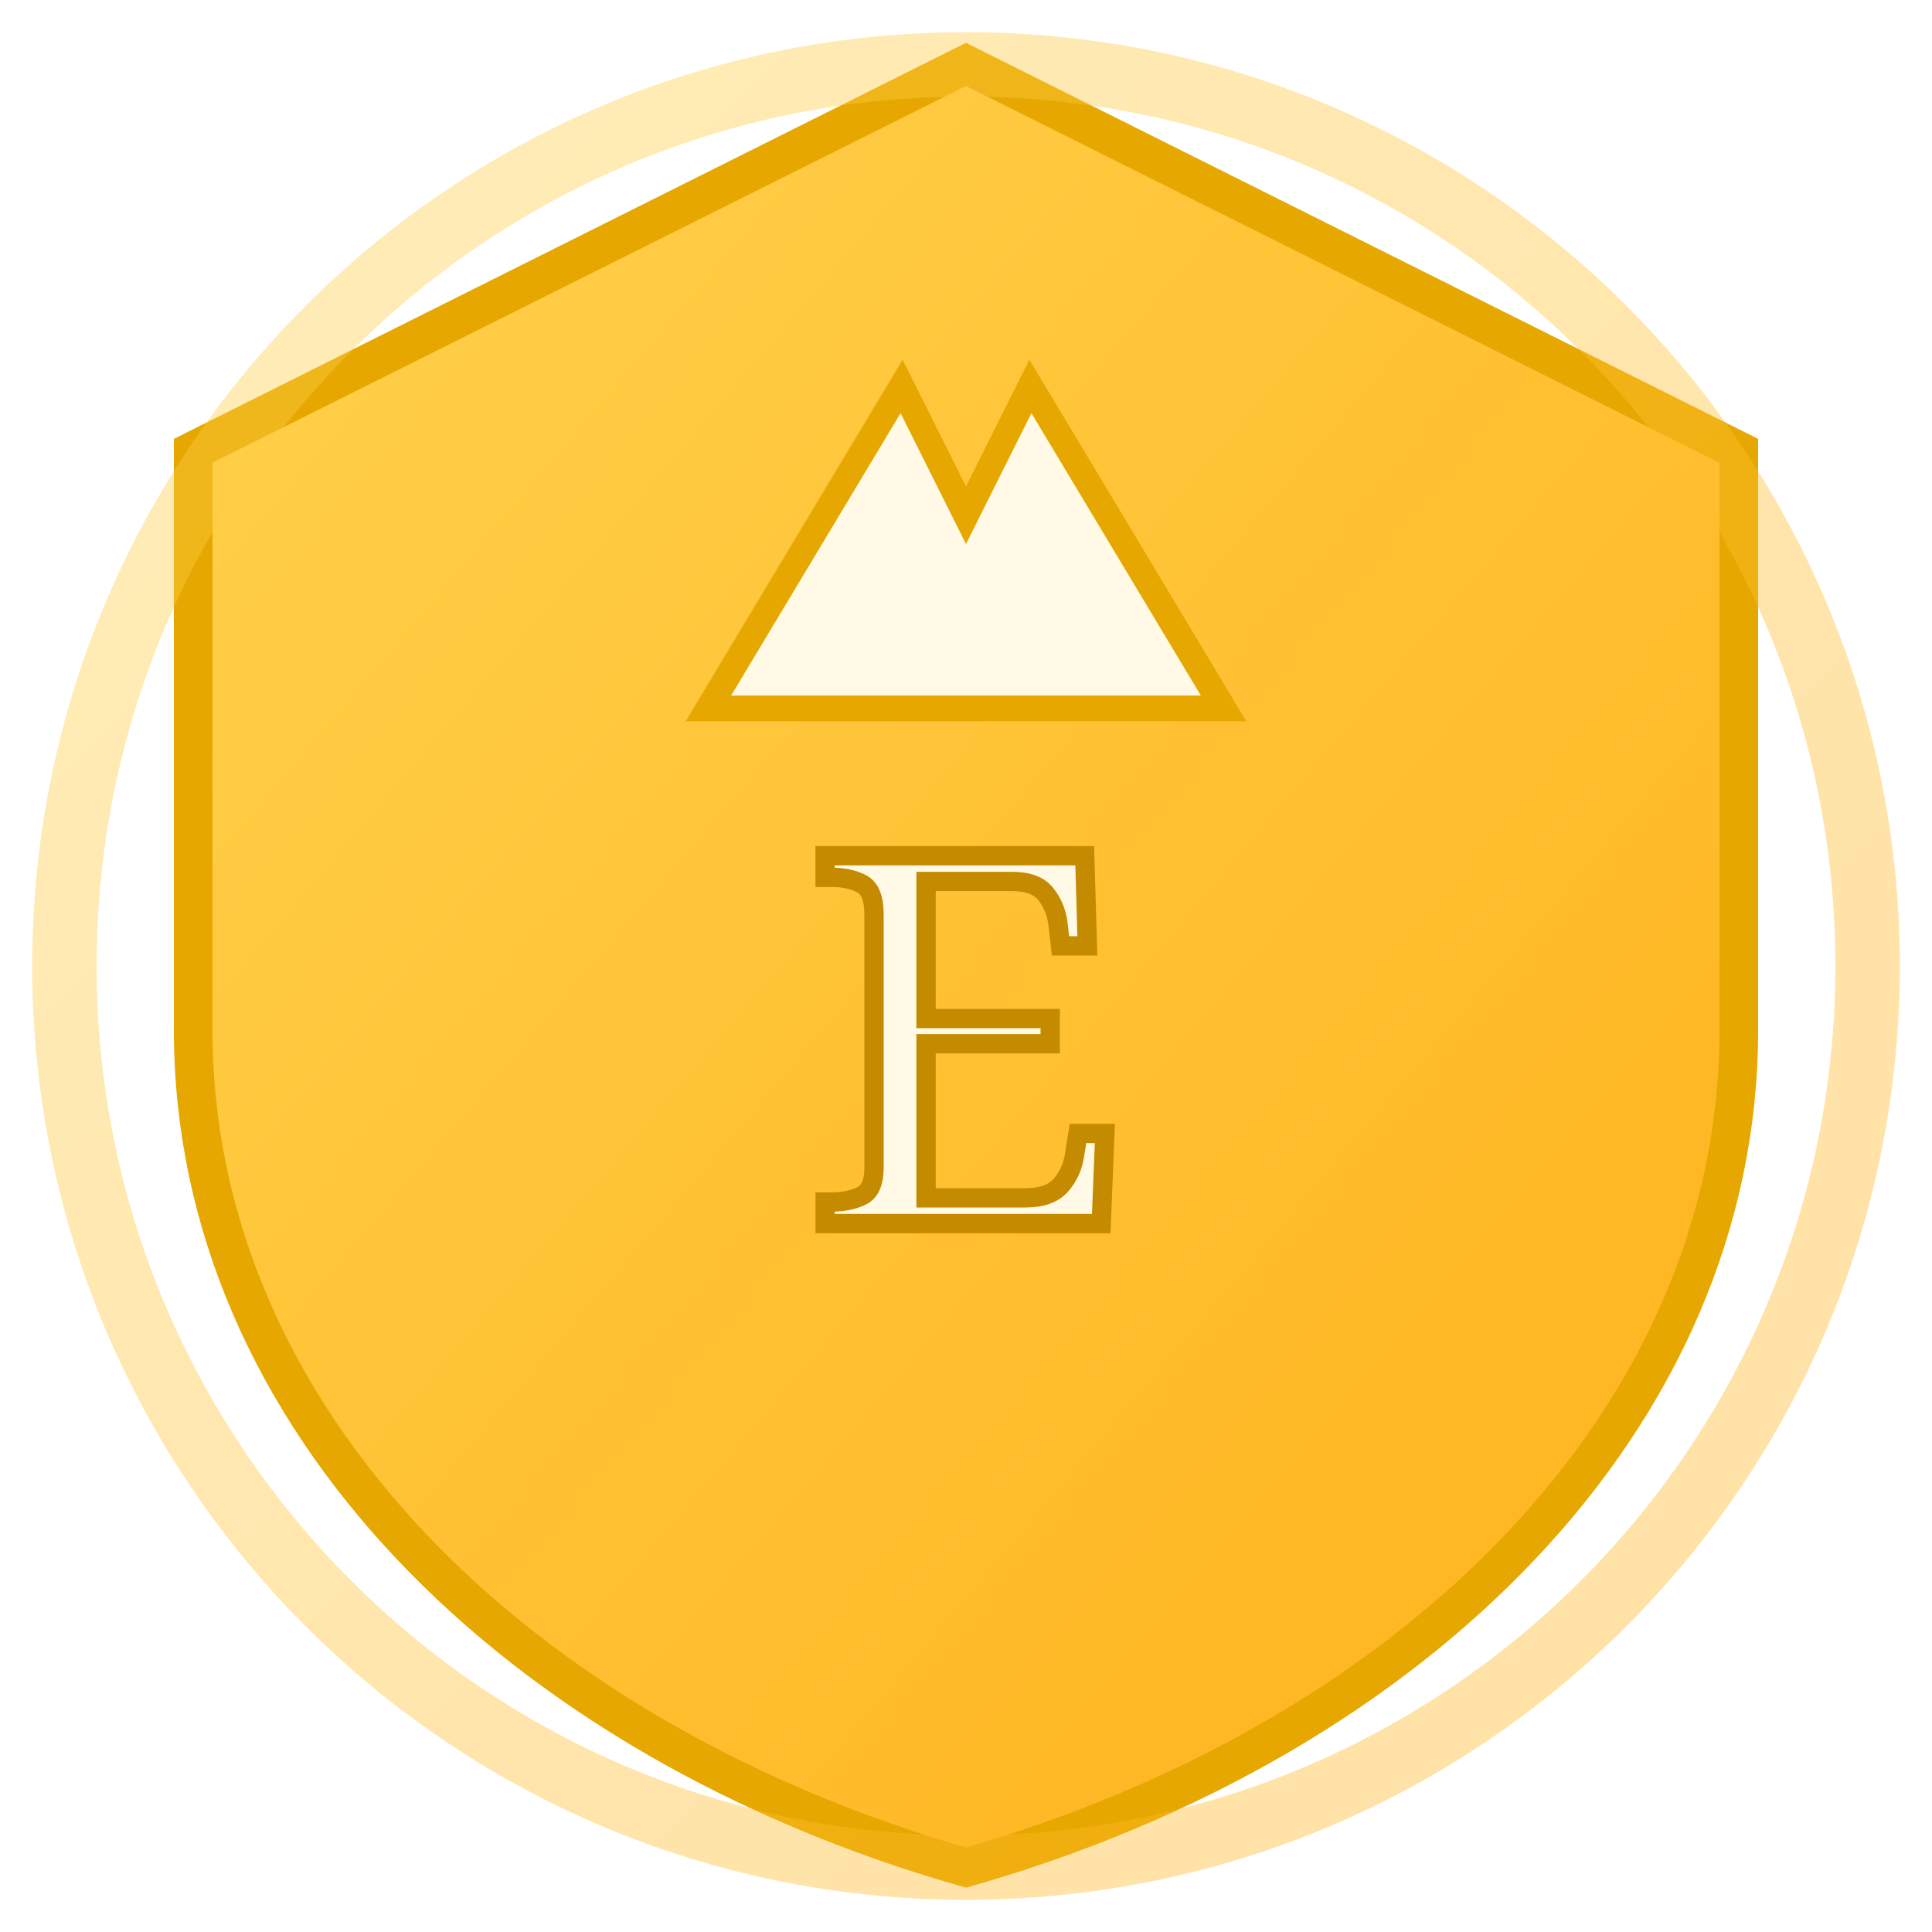
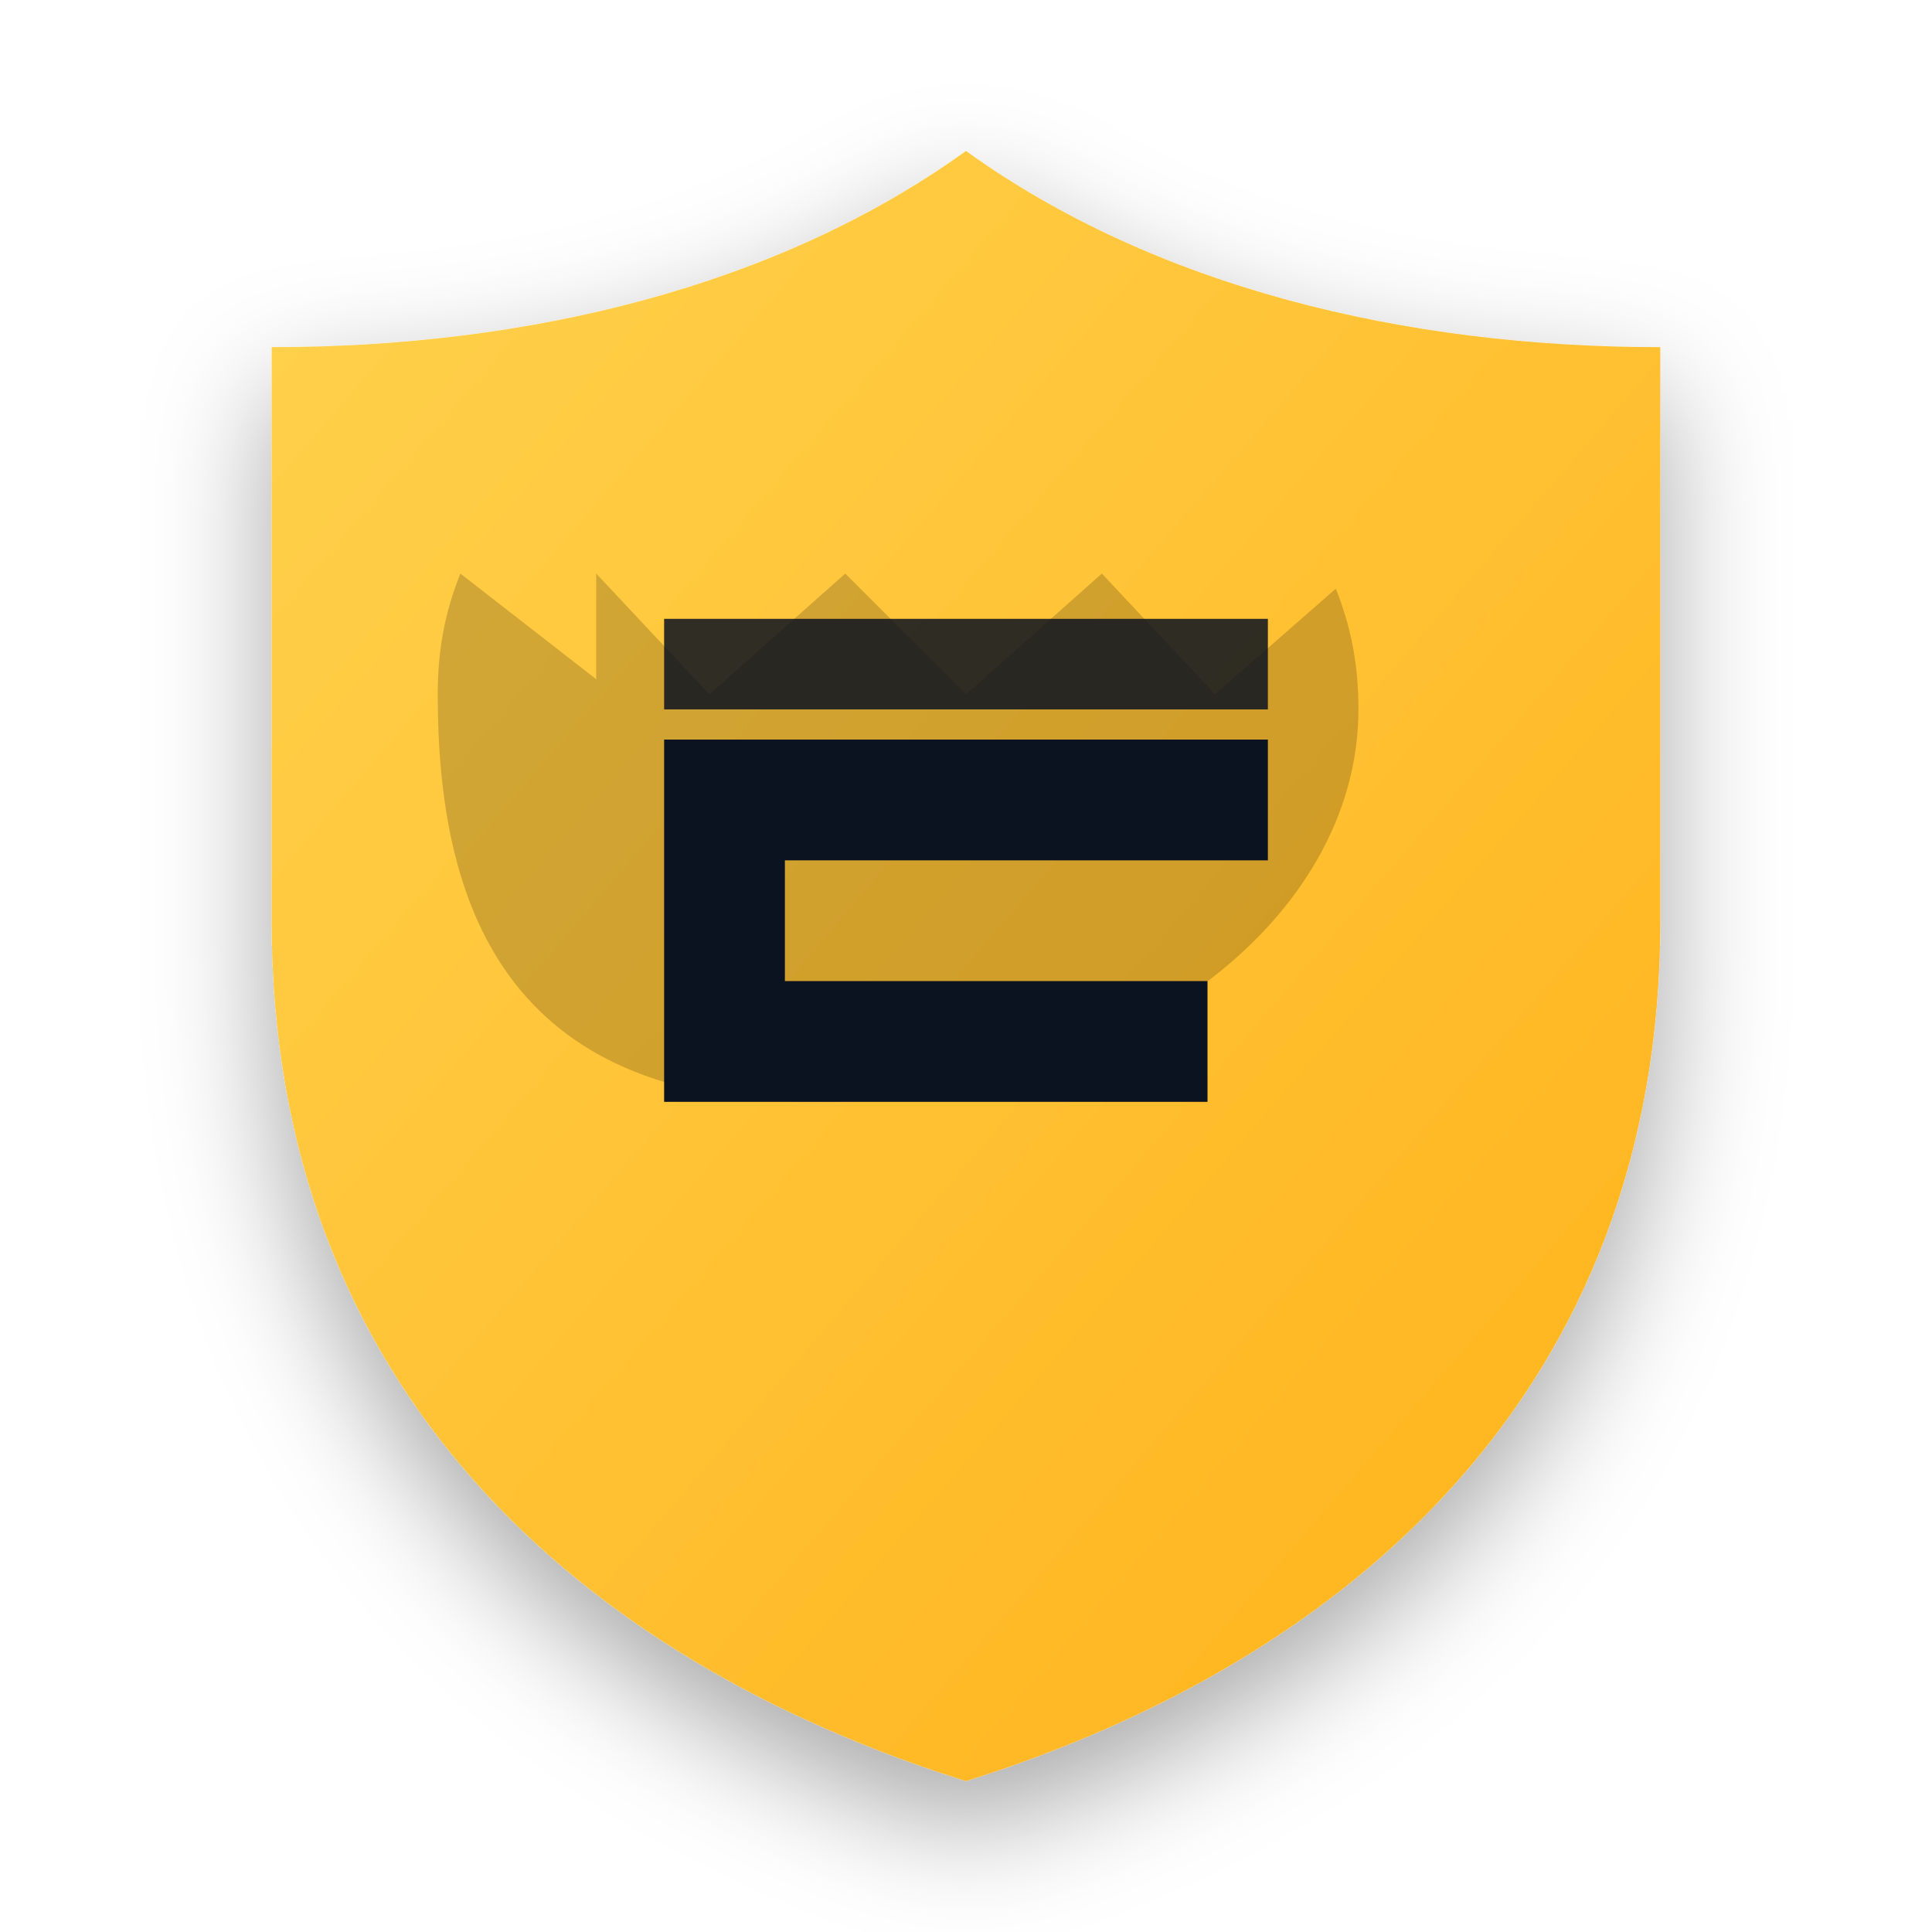
- <svg xmlns="http://www.w3.org/2000/svg" viewBox="0 0 300 300">
+ <svg xmlns="http://www.w3.org/2000/svg" width="256" height="256" viewBox="0 0 256 256">
  <defs>
-     <linearGradient id="goldGrad" x1="0%" y1="0%" x2="100%" y2="100%">
-       <stop offset="0%" stop-color="#FFD24D" />
-       <stop offset="100%" stop-color="#FFB11A" />
+     <linearGradient id="g" x1="0" y1="0" x2="1" y2="1">
+       <stop offset="0" stop-color="#FFD24D" />
+       <stop offset="1" stop-color="#FFB11A" />
    </linearGradient>
+     <filter id="s" x="-20%" y="-20%" width="140%" height="140%">
+       <feDropShadow dx="0" dy="6" stdDeviation="8" flood-color="#000" flood-opacity="0.35" />
+     </filter>
  </defs>
-   <path d="M150 10 L270 70 V160 C270 220 220 270 150 290 C80 270 30 220 30 160 V70 Z" fill="url(#goldGrad)" stroke="#e6a800" stroke-width="6" />
-   <polygon points="110,110 140,60 150,80 160,60 190,110" fill="#fff9e5" stroke="#e6a800" stroke-width="4" />
-   <text x="150" y="190" text-anchor="middle" font-family="serif" font-size="80" fill="#fff9e5" stroke="#c58b00" stroke-width="3">
-     E
-   </text>
-   <circle cx="150" cy="150" r="140" stroke="url(#goldGrad)" stroke-width="10" fill="none" opacity="0.4" />
+   <path filter="url(#s)" fill="url(#g)" d="M128 20c25 18 58 26 92 26v76c0 62-41 98-92 114-51-16-92-52-92-114V46c34 0 67-8 92-26z" />
+   <path fill="#1b1606" opacity=".2" d="M79 76l15 16 18-16 16 16 18-16 15 16 16-14c2 5 3 10 3 16 0 28-31 52-72 52S58 120 58 92c0-6 1-11 3-16l18 14z" />
+   <path fill="#0b1220" d="M88 98h80v16H104v16h56v16H88V98z" />
+   <path fill="#0b1220" d="M88 82h80v12H88z" opacity=".85" />
</svg>
